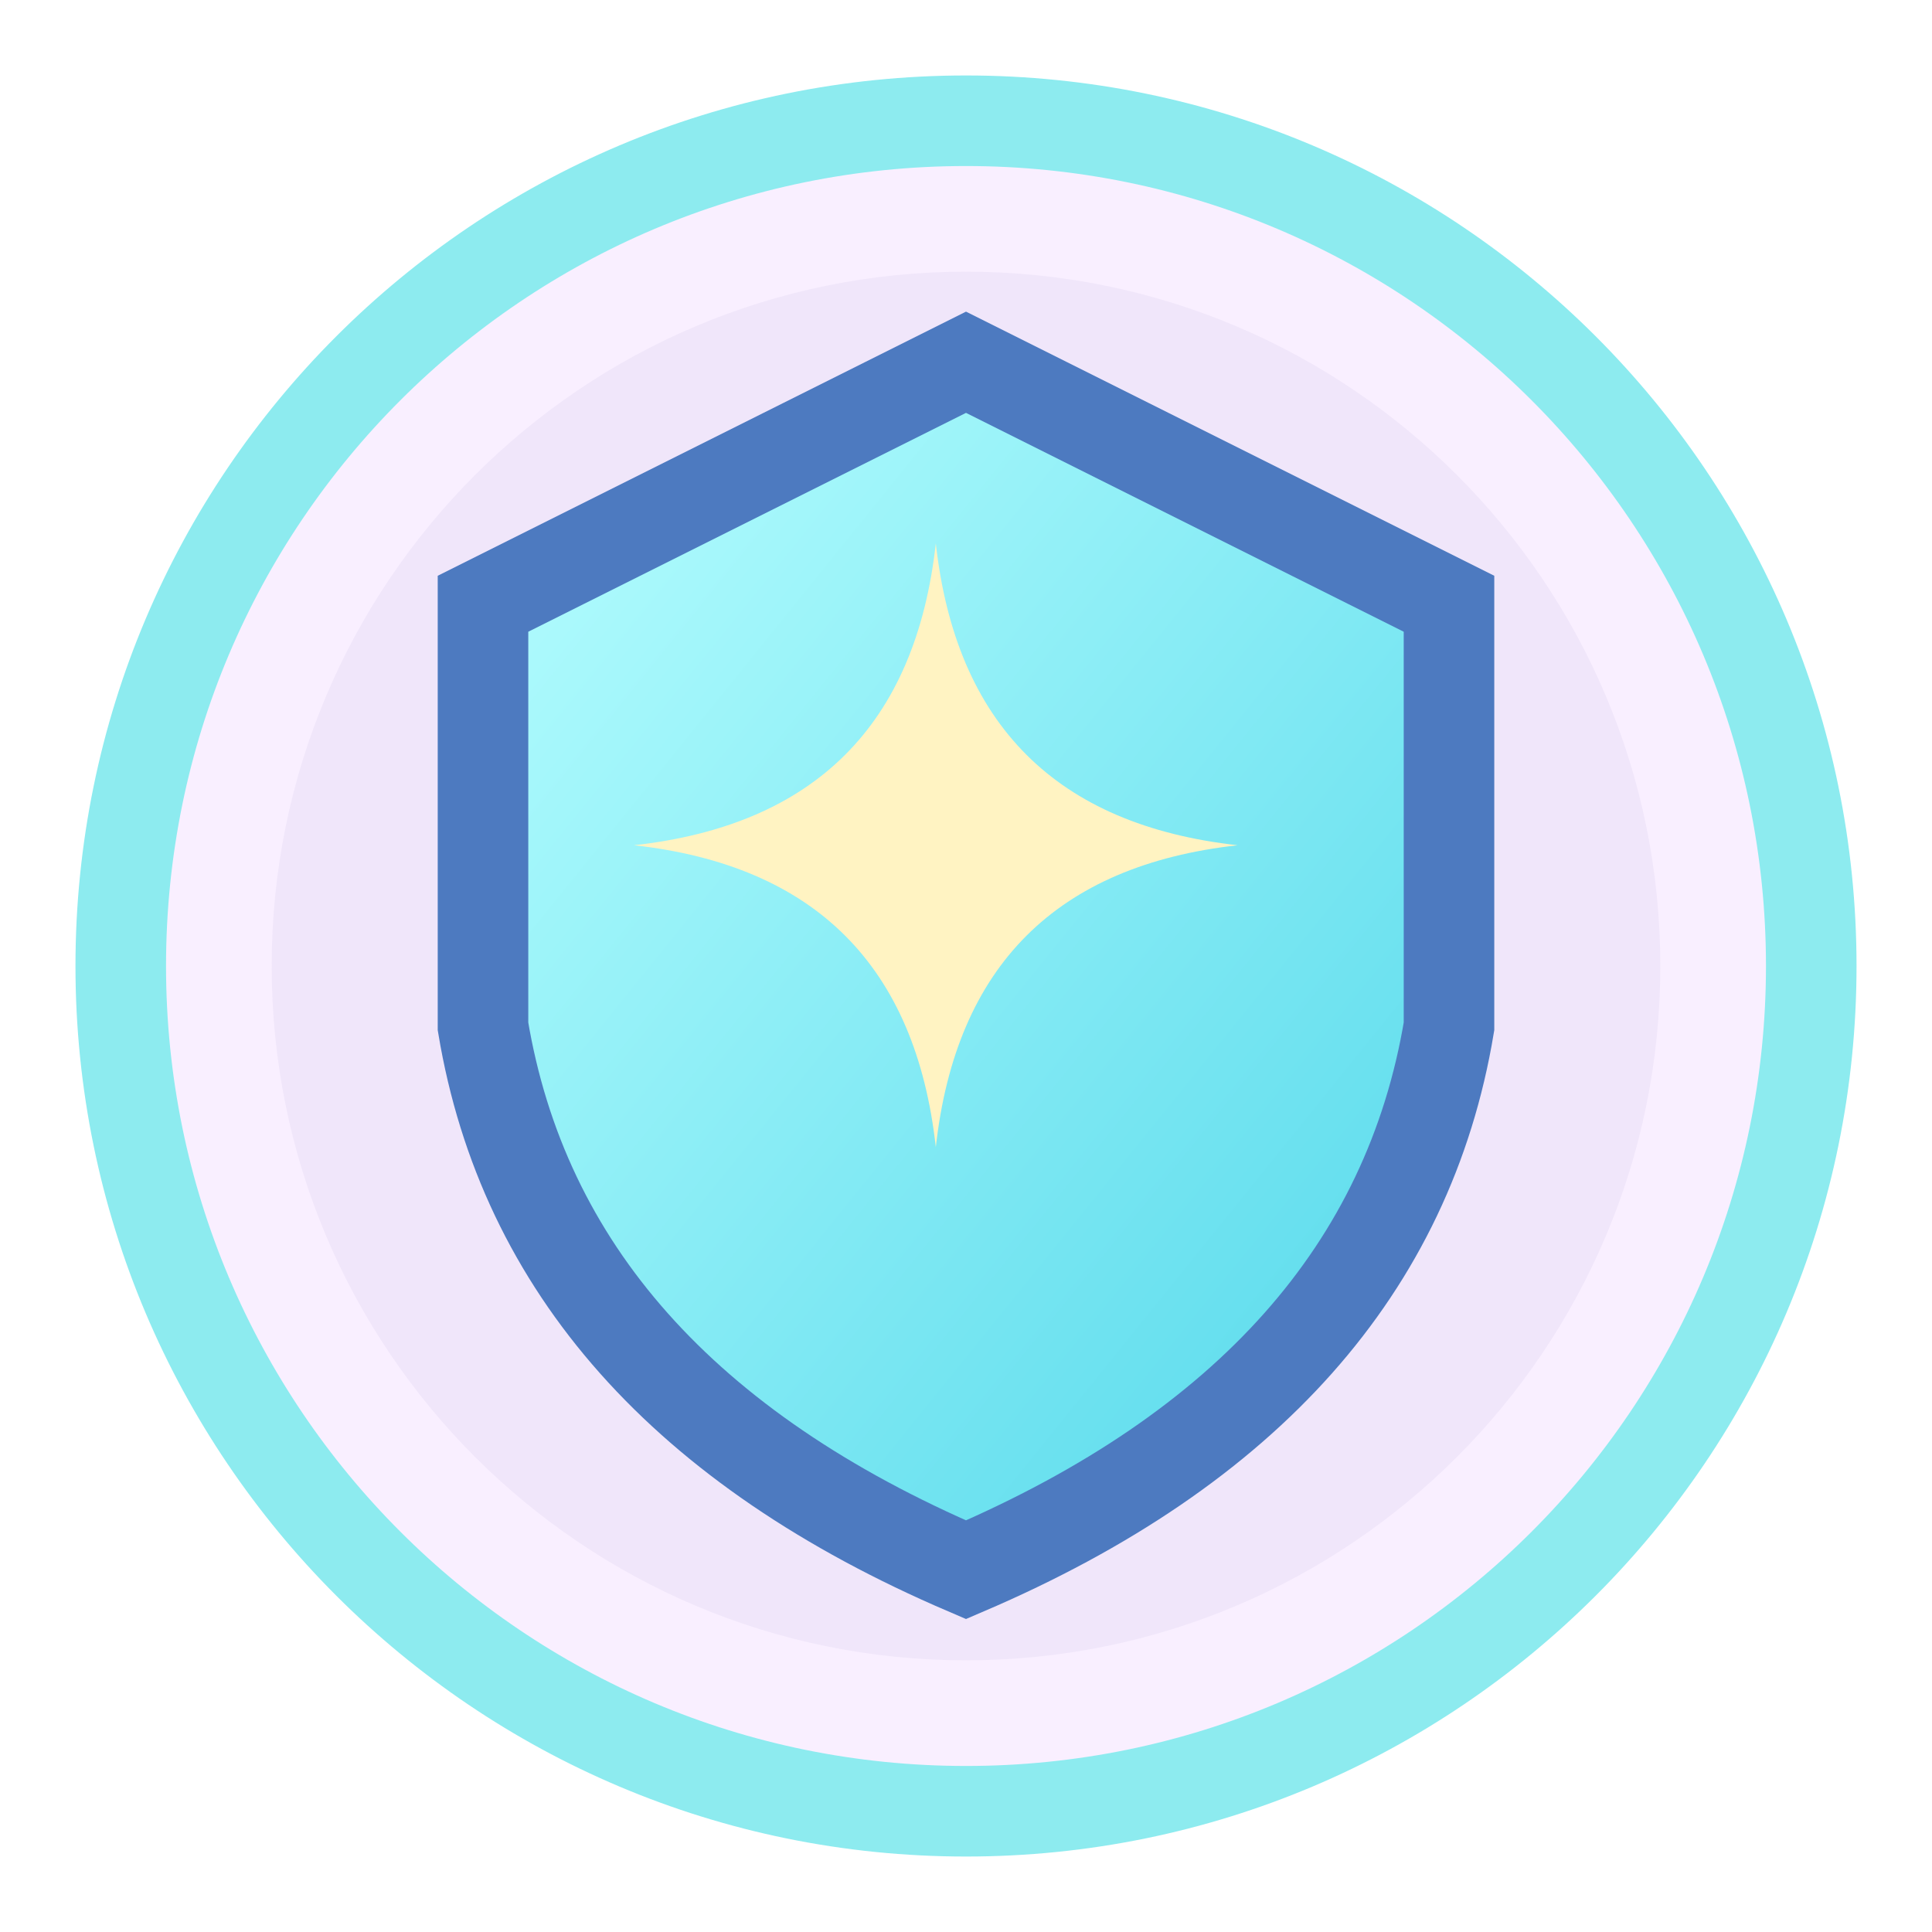
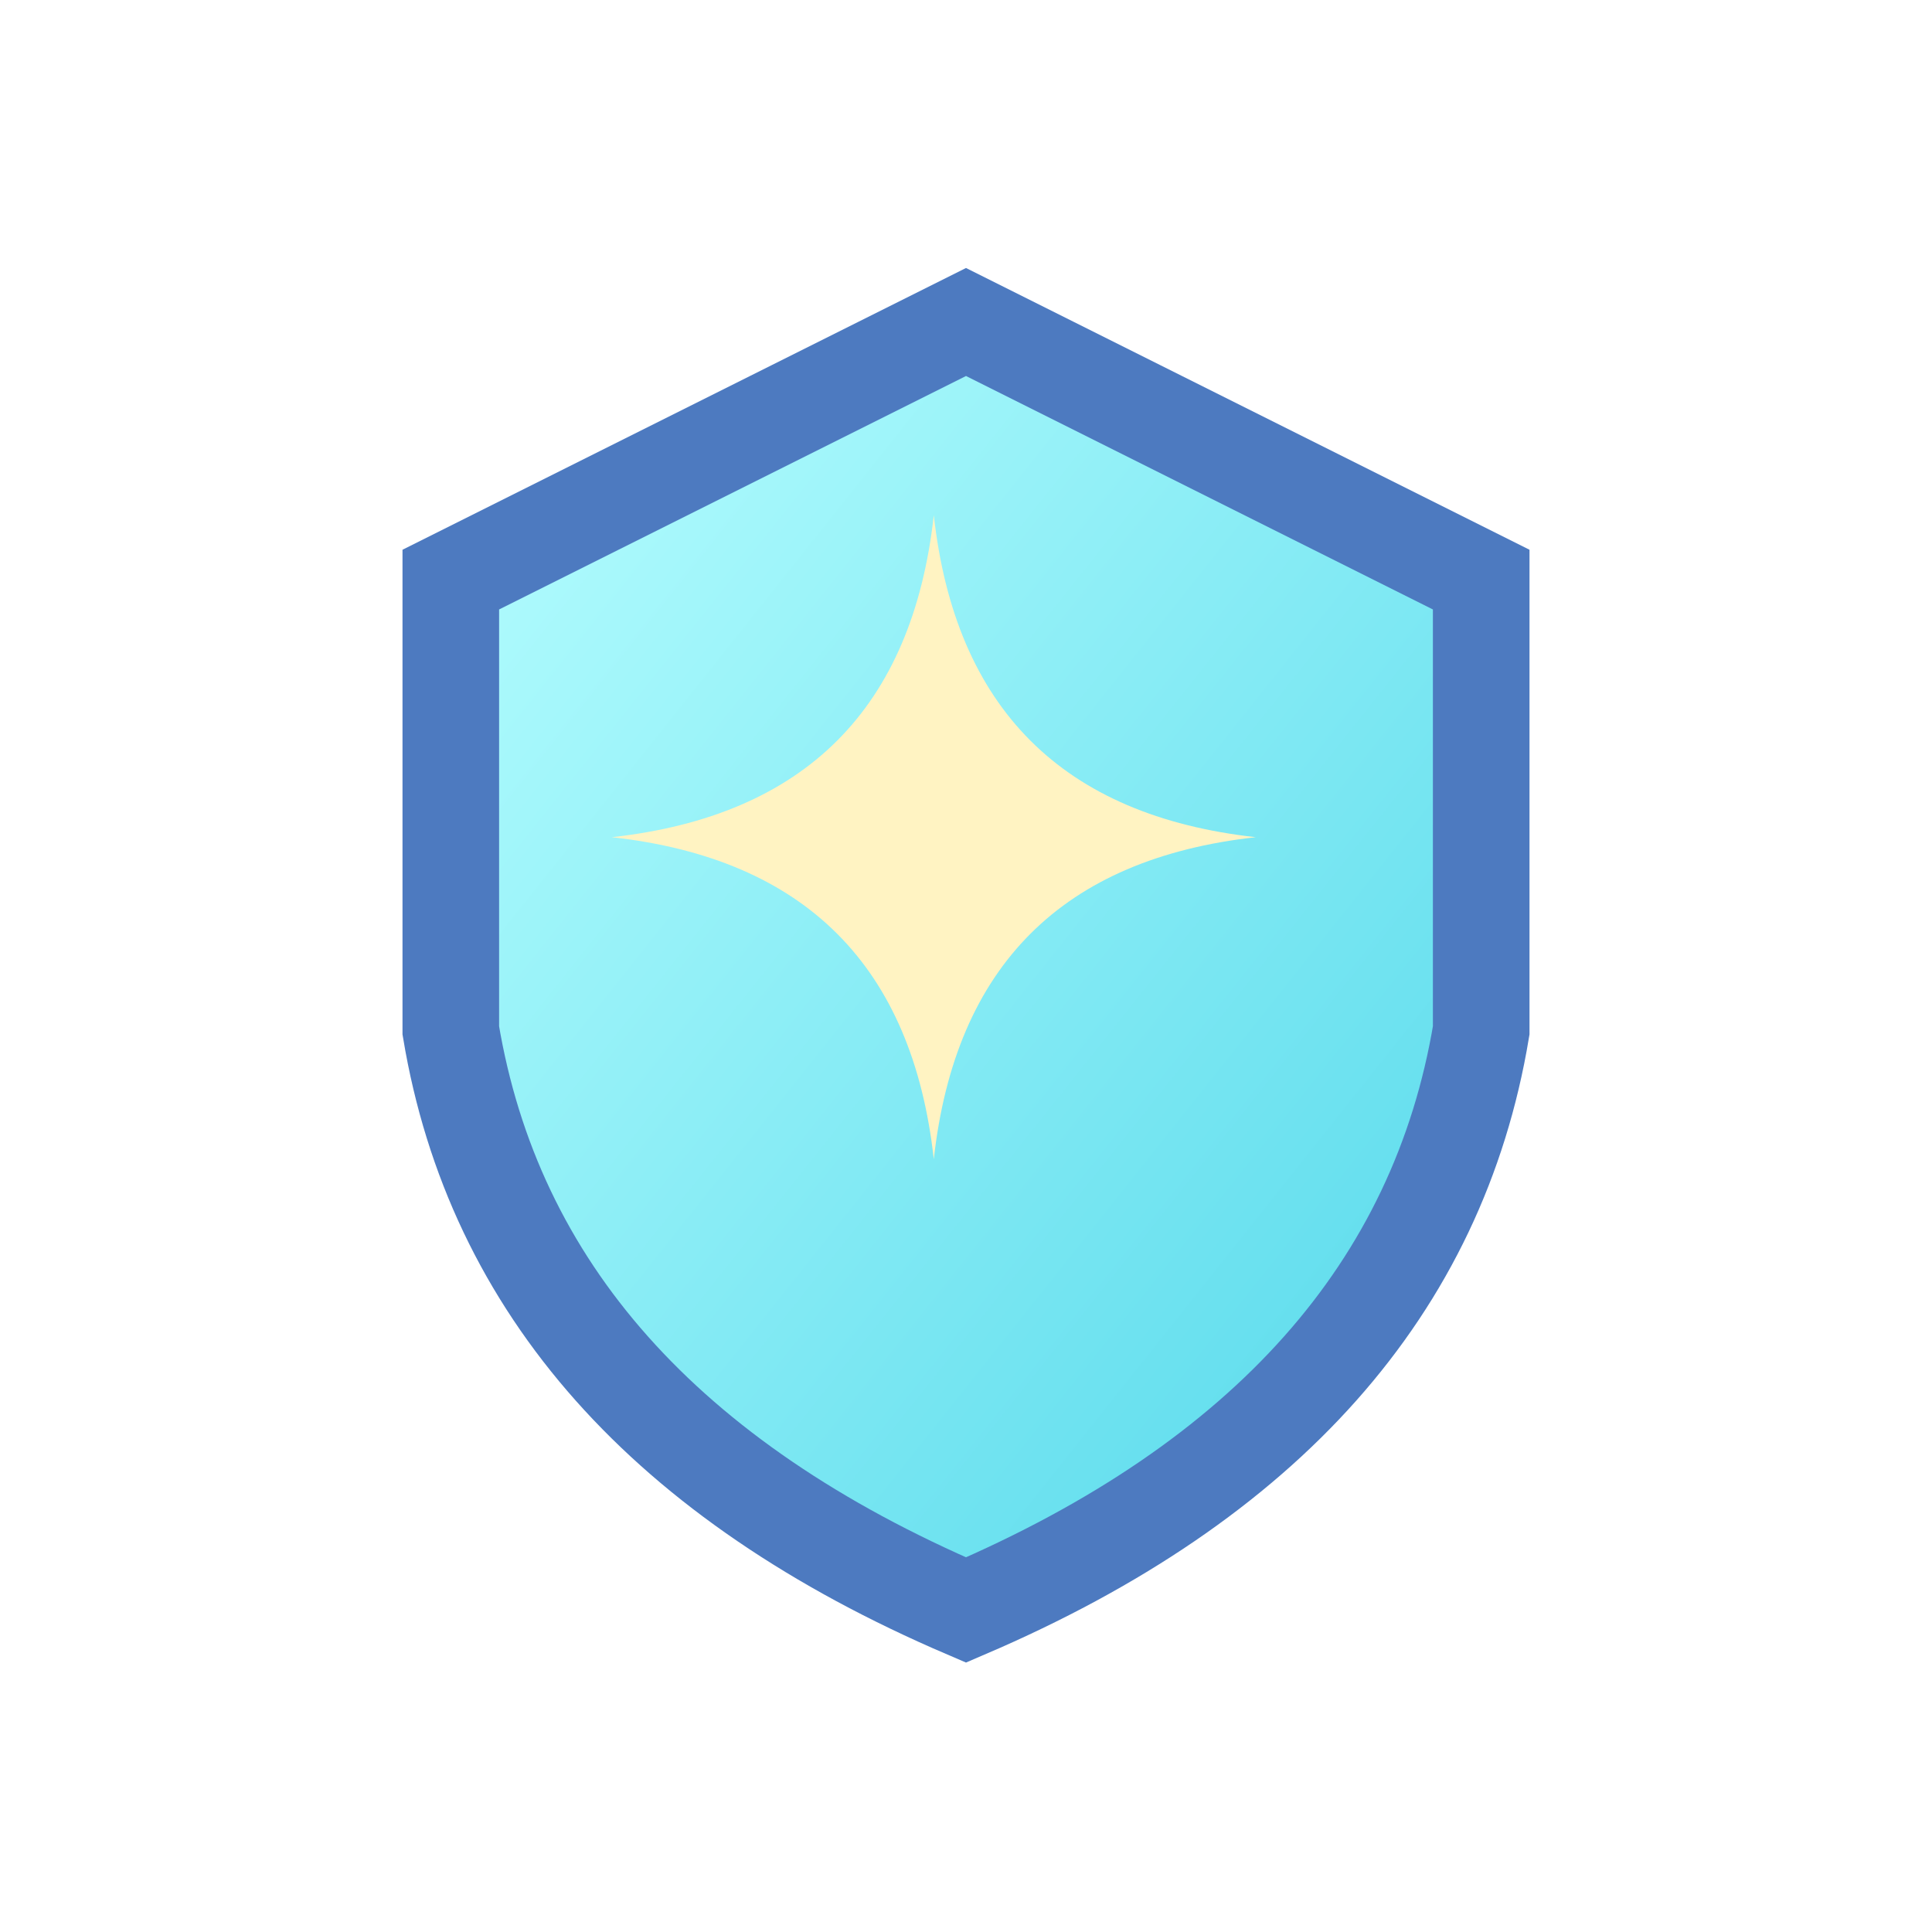
- <svg xmlns="http://www.w3.org/2000/svg" width="64" height="64" viewBox="0 0 64 64">
+ <svg xmlns="http://www.w3.org/2000/svg" width="64" height="64" viewBox="2 2 60 60">
  <defs>
    <linearGradient id="pink" x1="0" y1="0" x2="0" y2="1">
      <stop stop-color="#f58dc3" />
      <stop offset="1" stop-color="#c5589d" />
    </linearGradient>
    <linearGradient id="lilac" x1="0" y1="0" x2="0.6" y2="1">
      <stop stop-color="#f7ebff" />
      <stop offset="0.55" stop-color="#c9b3e6" />
      <stop offset="1" stop-color="#9075b8" />
    </linearGradient>
    <linearGradient id="purple" x1="0" y1="0" x2="0" y2="1">
      <stop stop-color="#9568c8" />
      <stop offset="1" stop-color="#5a3893" />
    </linearGradient>
    <linearGradient id="cyan" x1="0" y1="0" x2="1" y2="1">
      <stop stop-color="#baffff" />
      <stop offset="1" stop-color="#51d7ea" />
    </linearGradient>
    <linearGradient id="wood" x1="0" y1="0" x2="1" y2="0">
      <stop stop-color="#a85d4a" />
      <stop offset=".32" stop-color="#e7aa7b" />
      <stop offset=".72" stop-color="#bb7554" />
      <stop offset="1" stop-color="#8e5360" />
    </linearGradient>
    <linearGradient id="metal" x1="0" y1="0" x2="1" y2=".7">
      <stop stop-color="#f3faff" />
      <stop offset=".5" stop-color="#b7cbdb" />
      <stop offset="1" stop-color="#8195b3" />
    </linearGradient>
    <radialGradient id="glow">
      <stop stop-color="#fff5c0" />
      <stop offset=".58" stop-color="#ffd56c" />
      <stop offset="1" stop-color="#ee7455" />
    </radialGradient>
    <pattern id="grain" width="22" height="12" patternUnits="userSpaceOnUse">
      <path d="M5 1v8 M17 4v5" stroke="#8c4c5d" stroke-opacity=".23" stroke-width="1.5" />
    </pattern>
    <pattern id="grill" width="13" height="13" patternUnits="userSpaceOnUse">
      <rect width="13" height="13" fill="#bdd1df" />
      <path d="M-3 -3L16 16 M-3 10L3 16 M10 -3L16 3" stroke="#55627f" stroke-width="2.2" />
    </pattern>
    <filter id="shadow" x="-30%" y="-30%" width="160%" height="170%">
      <feDropShadow dx="0" dy="3" stdDeviation="2" flood-color="#171034" flood-opacity=".26" />
    </filter>
  </defs>
-   <circle cx="32" cy="32" r="28" fill="#f9efff" stroke="#8debef" stroke-width="3" />
-   <circle cx="32" cy="32" r="23" fill="#f0e6fa" />
  <path d="M32 12L48 20V34Q46 46 32 52Q18 46 16 34V20Z" fill="url(#cyan)" stroke="#4d7ac0" stroke-width="3" />
  <path d="M31 18Q32 27 41 28Q32 29 31 38Q30 29 21 28Q30 27 31 18Z" fill="#fff3c2" />
</svg>
